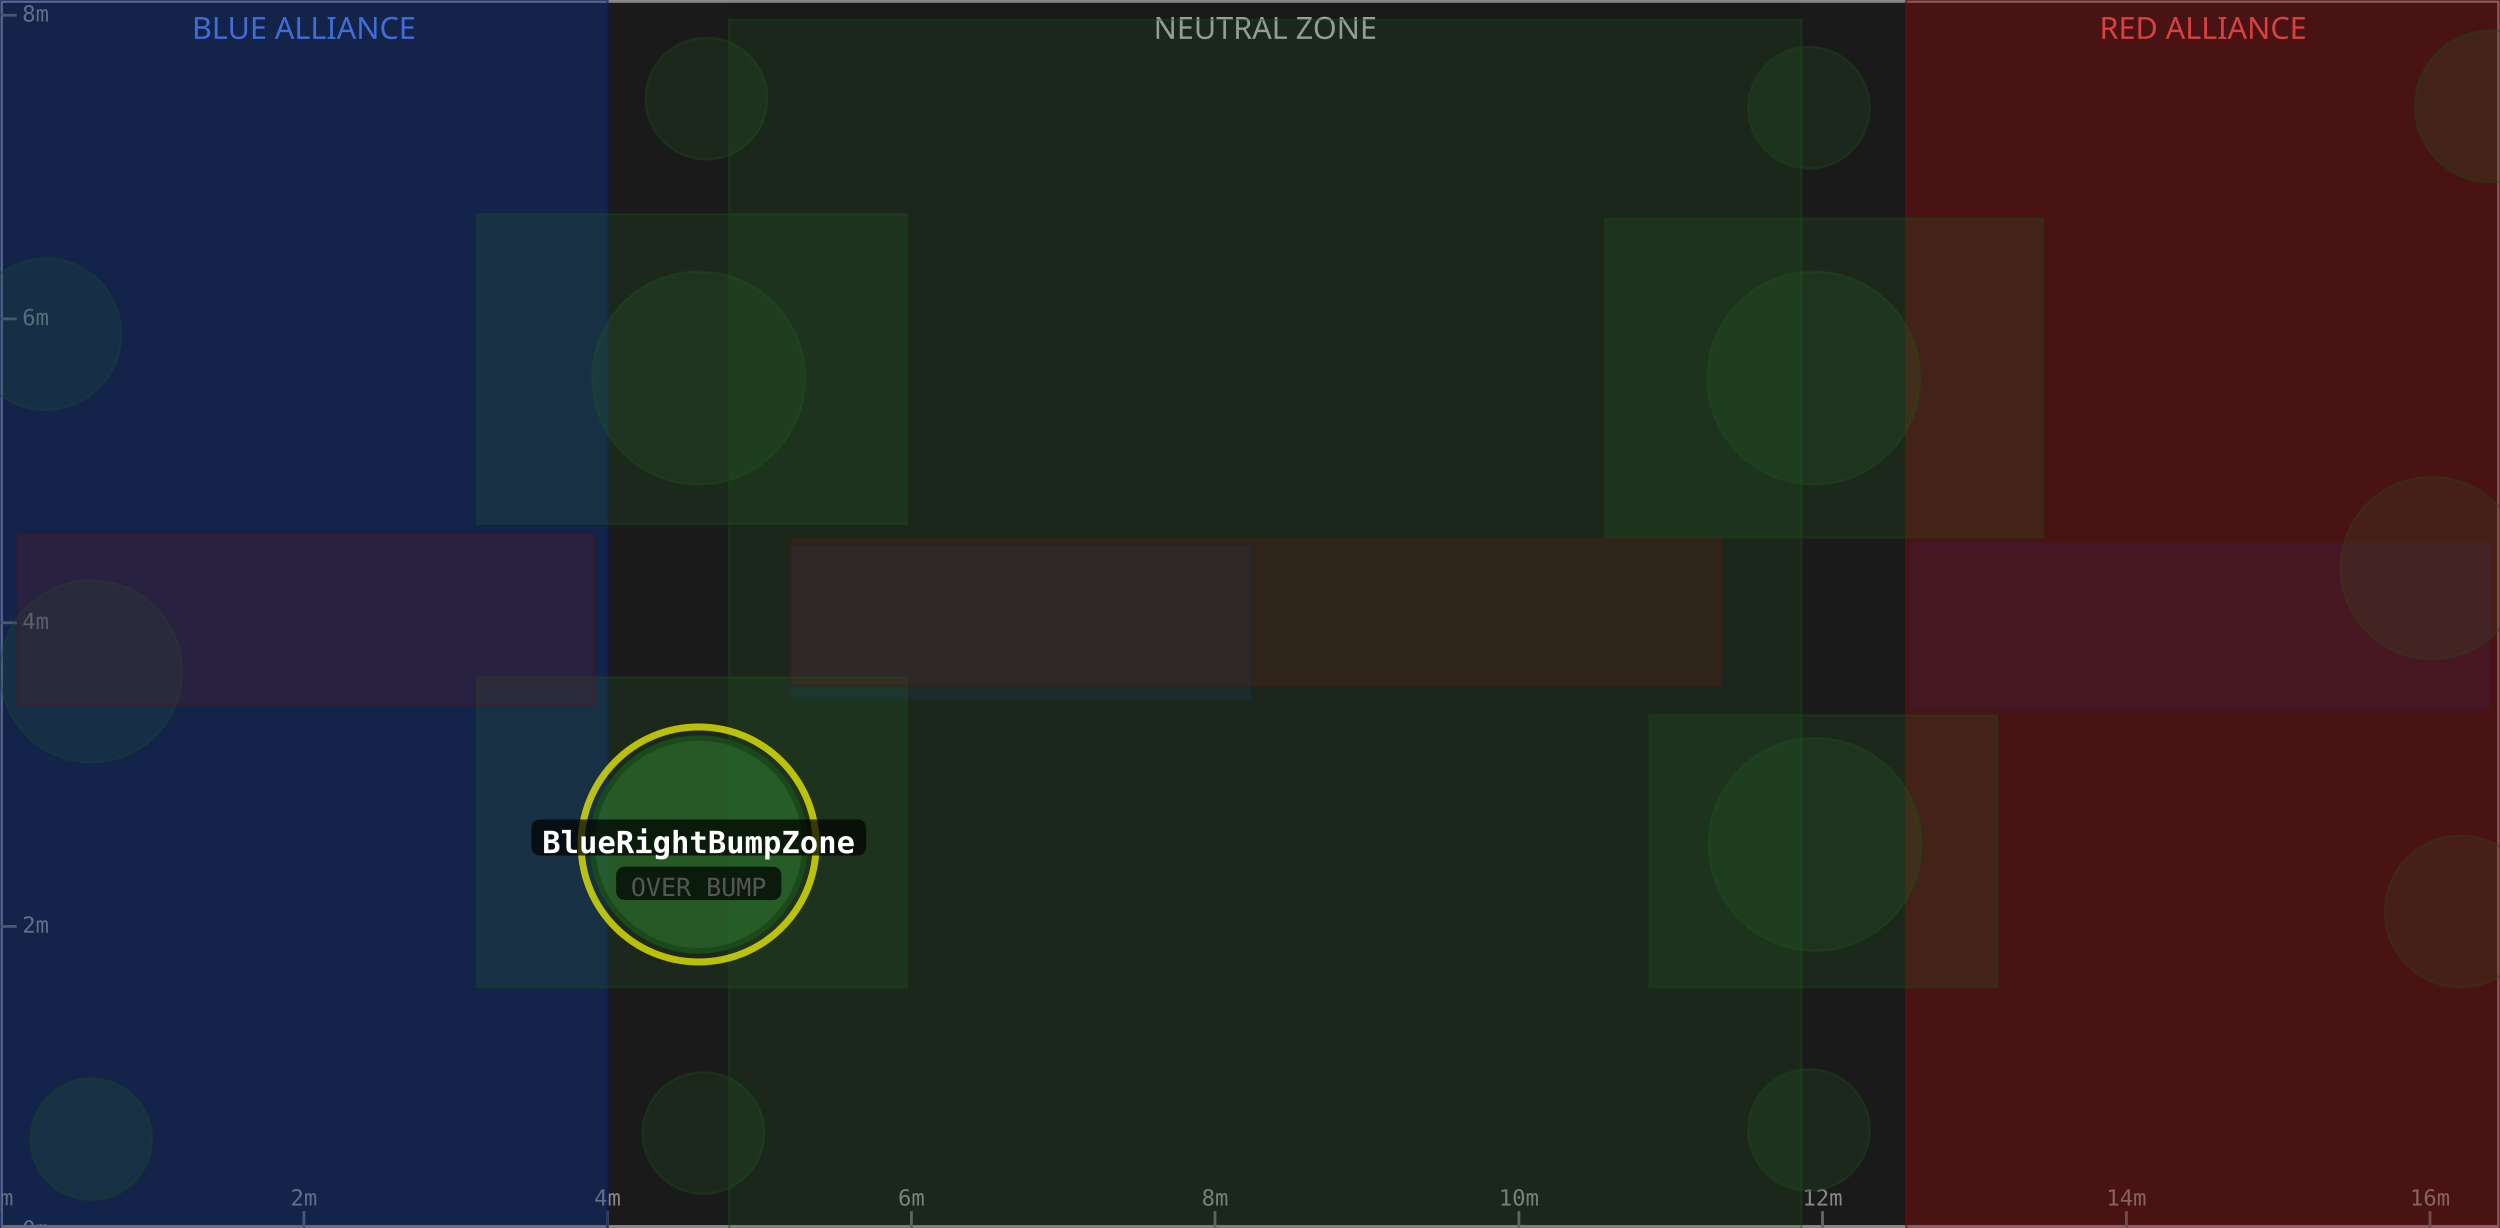
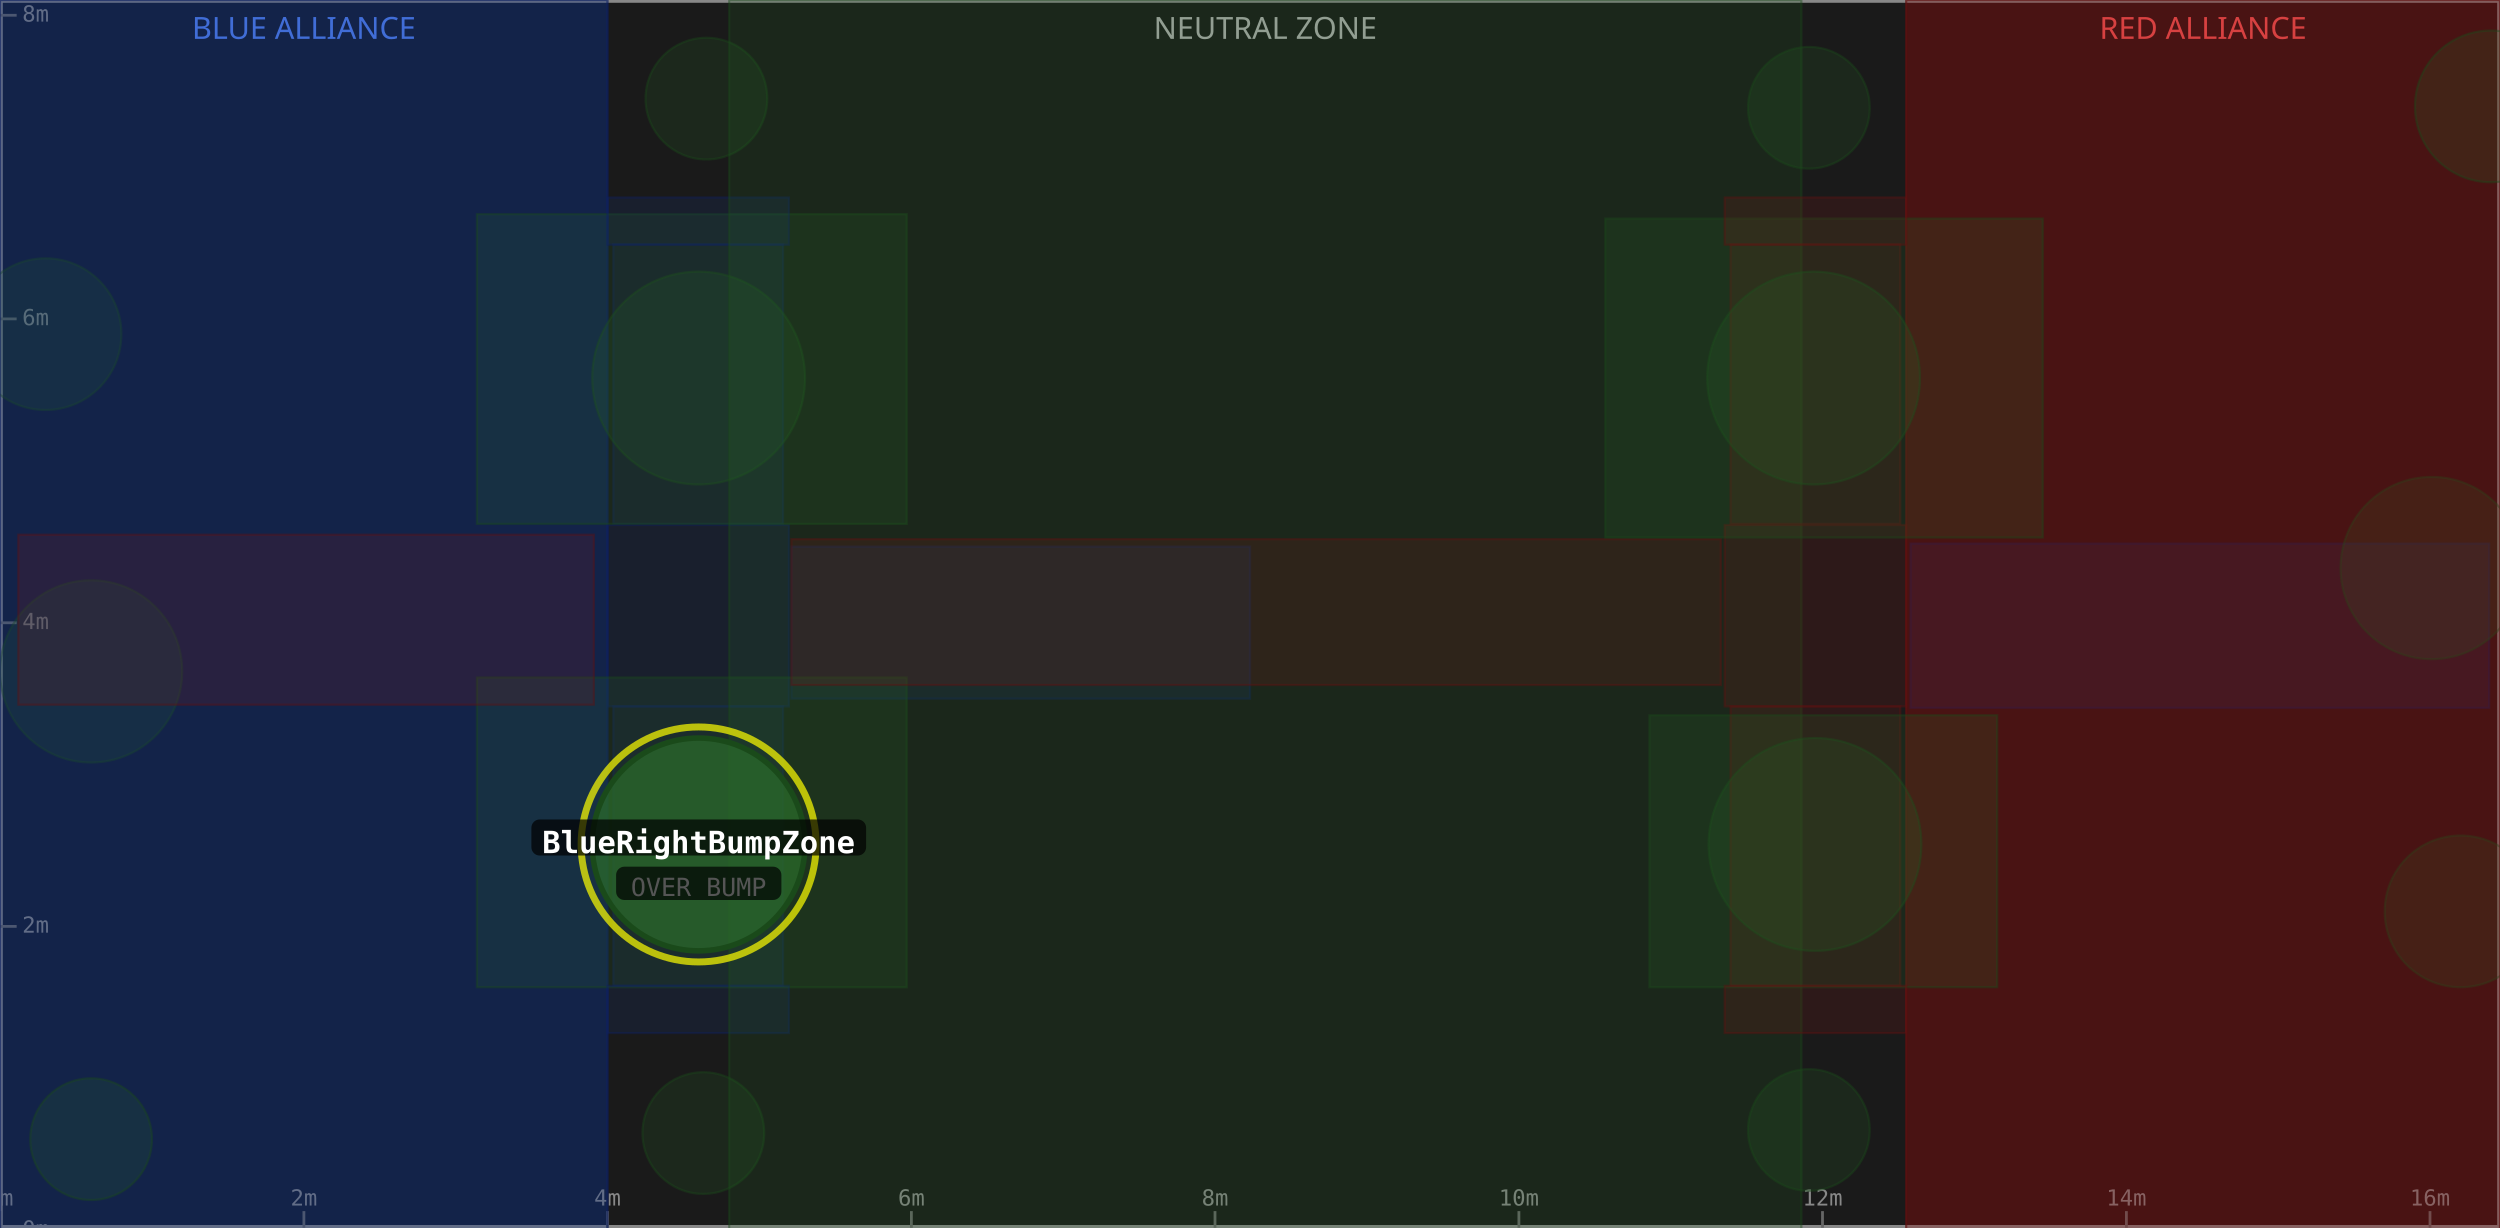
<svg xmlns="http://www.w3.org/2000/svg" width="900" height="442" viewBox="0 0 900 442">
  <rect x="0" y="0" width="900" height="442" fill="#1a1a1a" />
  <rect x="0" y="0" width="218.7" height="442" fill="#0d1a3a" fill-opacity="0.6" />
  <text x="109.4" y="14" text-anchor="middle" font-size="11" fill="#5588ff" font-family="sans-serif">BLUE ALLIANCE</text>
  <rect x="262.5" y="0" width="386.0" height="442" fill="#1a1a1a" fill-opacity="0.6" />
  <text x="455.5" y="14" text-anchor="middle" font-size="11" fill="#aaaaaa" font-family="sans-serif">NEUTRAL ZONE</text>
  <rect x="686.2" y="0" width="213.8" height="442" fill="#3a0d0d" fill-opacity="0.6" />
  <text x="793.1" y="14" text-anchor="middle" font-size="11" fill="#ff5555" font-family="sans-serif">RED ALLIANCE</text>
  <rect x="0" y="0" width="900" height="442" fill="none" stroke="#888888" stroke-width="2" />
  <line x1="0.0" y1="442" x2="0.0" y2="436" stroke="#666" stroke-width="1" />
  <text x="0.0" y="434" text-anchor="middle" font-size="8" fill="#888" font-family="monospace">0m</text>
  <line x1="109.4" y1="442" x2="109.4" y2="436" stroke="#666" stroke-width="1" />
  <text x="109.4" y="434" text-anchor="middle" font-size="8" fill="#888" font-family="monospace">2m</text>
  <line x1="218.7" y1="442" x2="218.7" y2="436" stroke="#666" stroke-width="1" />
  <text x="218.7" y="434" text-anchor="middle" font-size="8" fill="#888" font-family="monospace">4m</text>
  <line x1="328.1" y1="442" x2="328.1" y2="436" stroke="#666" stroke-width="1" />
  <text x="328.1" y="434" text-anchor="middle" font-size="8" fill="#888" font-family="monospace">6m</text>
  <line x1="437.4" y1="442" x2="437.4" y2="436" stroke="#666" stroke-width="1" />
  <text x="437.4" y="434" text-anchor="middle" font-size="8" fill="#888" font-family="monospace">8m</text>
  <line x1="546.8" y1="442" x2="546.8" y2="436" stroke="#666" stroke-width="1" />
  <text x="546.8" y="434" text-anchor="middle" font-size="8" fill="#888" font-family="monospace">10m</text>
  <line x1="656.1" y1="442" x2="656.1" y2="436" stroke="#666" stroke-width="1" />
  <text x="656.1" y="434" text-anchor="middle" font-size="8" fill="#888" font-family="monospace">12m</text>
  <line x1="765.5" y1="442" x2="765.5" y2="436" stroke="#666" stroke-width="1" />
  <text x="765.5" y="434" text-anchor="middle" font-size="8" fill="#888" font-family="monospace">14m</text>
  <line x1="874.8" y1="442" x2="874.8" y2="436" stroke="#666" stroke-width="1" />
  <text x="874.8" y="434" text-anchor="middle" font-size="8" fill="#888" font-family="monospace">16m</text>
  <line x1="0" y1="442.9" x2="6" y2="442.9" stroke="#666" stroke-width="1" />
  <text x="8" y="442.9" dominant-baseline="middle" font-size="8" fill="#888" font-family="monospace">0m</text>
  <line x1="0" y1="333.5" x2="6" y2="333.5" stroke="#666" stroke-width="1" />
  <text x="8" y="333.5" dominant-baseline="middle" font-size="8" fill="#888" font-family="monospace">2m</text>
  <line x1="0" y1="224.2" x2="6" y2="224.2" stroke="#666" stroke-width="1" />
  <text x="8" y="224.2" dominant-baseline="middle" font-size="8" fill="#888" font-family="monospace">4m</text>
  <line x1="0" y1="114.8" x2="6" y2="114.8" stroke="#666" stroke-width="1" />
  <text x="8" y="114.8" dominant-baseline="middle" font-size="8" fill="#888" font-family="monospace">6m</text>
  <line x1="0" y1="5.5" x2="6" y2="5.5" stroke="#666" stroke-width="1" />
  <text x="8" y="5.5" dominant-baseline="middle" font-size="8" fill="#888" font-family="monospace">8m</text>
  <rect x="0.0" y="0.0" width="218.7" height="442.9" fill="#1a3a8a" fill-opacity="0.18" stroke="#0d2060" stroke-width="0.8" stroke-opacity="0.4" />
+   <rect x="220.8" y="254.3" width="61.1" height="100.6" fill="#1a3a8a" fill-opacity="0.18" stroke="#0d2060" stroke-width="0.8" stroke-opacity="0.4" />
+   <rect x="220.8" y="88.0" width="61.1" height="100.6" fill="#1a3a8a" fill-opacity="0.18" stroke="#0d2060" stroke-width="0.8" stroke-opacity="0.4" />
  <circle cx="32.8" cy="241.7" r="32.8" fill="#2a6a2a" fill-opacity="0.18" stroke="#1a4a1a" stroke-width="0.8" stroke-opacity="0.4" />
  <rect x="687.8" y="195.7" width="208.3" height="59.1" fill="#1a3a8a" fill-opacity="0.18" stroke="#0d2060" stroke-width="0.8" stroke-opacity="0.4" />
  <circle cx="16.4" cy="120.3" r="27.3" fill="#2a6a2a" fill-opacity="0.18" stroke="#1a4a1a" stroke-width="0.8" stroke-opacity="0.4" />
+   <rect x="218.7" y="189.0" width="65.3" height="65.3" fill="#1a3a8a" fill-opacity="0.18" stroke="#0d2060" stroke-width="0.8" stroke-opacity="0.4" />
  <rect x="0.0" y="0.0" width="218.7" height="442.9" fill="#1a3a8a" fill-opacity="0.18" stroke="#0d2060" stroke-width="0.8" stroke-opacity="0.4" />
  <circle cx="251.5" cy="136.1" r="38.3" fill="#2a6a2a" fill-opacity="0.18" stroke="#1a4a1a" stroke-width="0.8" stroke-opacity="0.4" />
  <rect x="171.7" y="77.1" width="154.7" height="111.5" fill="#2a6a2a" fill-opacity="0.18" stroke="#1a4a1a" stroke-width="0.8" stroke-opacity="0.4" />
  <circle cx="254.3" cy="35.5" r="21.9" fill="#2a6a2a" fill-opacity="0.18" stroke="#1a4a1a" stroke-width="0.8" stroke-opacity="0.4" />
  <rect x="284.9" y="196.8" width="165.1" height="54.7" fill="#1a3a8a" fill-opacity="0.18" stroke="#0d2060" stroke-width="0.8" stroke-opacity="0.4" />
  <circle cx="32.8" cy="410.1" r="21.9" fill="#2a6a2a" fill-opacity="0.18" stroke="#1a4a1a" stroke-width="0.8" stroke-opacity="0.4" />
  <rect x="171.7" y="243.9" width="154.7" height="111.5" fill="#2a6a2a" fill-opacity="0.18" stroke="#1a4a1a" stroke-width="0.8" stroke-opacity="0.4" />
  <circle cx="253.2" cy="407.9" r="21.9" fill="#2a6a2a" fill-opacity="0.18" stroke="#1a4a1a" stroke-width="0.8" stroke-opacity="0.4" />
-   <rect x="262.5" y="7.1" width="386.0" height="435.8" fill="#2a6a2a" fill-opacity="0.18" stroke="#1a4a1a" stroke-width="0.8" stroke-opacity="0.4" />
+   <rect x="218.7" y="354.9" width="65.3" height="17.0" fill="#1a3a8a" fill-opacity="0.18" stroke="#0d2060" stroke-width="0.8" stroke-opacity="0.4" />
+   <rect x="218.7" y="71.1" width="65.3" height="17.0" fill="#1a3a8a" fill-opacity="0.18" stroke="#0d2060" stroke-width="0.8" stroke-opacity="0.4" />
+   <rect x="262.5" y="0.0" width="386.0" height="442.9" fill="#2a6a2a" fill-opacity="0.18" stroke="#1a4a1a" stroke-width="0.8" stroke-opacity="0.4" />
  <rect x="686.2" y="0.0" width="213.8" height="442.9" fill="#8a1a1a" fill-opacity="0.18" stroke="#601010" stroke-width="0.8" stroke-opacity="0.4" />
+   <rect x="623.0" y="254.3" width="61.1" height="100.6" fill="#8a1a1a" fill-opacity="0.18" stroke="#601010" stroke-width="0.8" stroke-opacity="0.4" />
+   <rect x="623.0" y="88.0" width="61.1" height="100.6" fill="#8a1a1a" fill-opacity="0.18" stroke="#601010" stroke-width="0.8" stroke-opacity="0.4" />
  <circle cx="875.4" cy="204.5" r="32.8" fill="#2a6a2a" fill-opacity="0.18" stroke="#1a4a1a" stroke-width="0.8" stroke-opacity="0.4" />
  <rect x="6.6" y="192.5" width="207.2" height="61.2" fill="#8a1a1a" fill-opacity="0.18" stroke="#601010" stroke-width="0.8" stroke-opacity="0.4" />
  <circle cx="885.8" cy="328.1" r="27.3" fill="#2a6a2a" fill-opacity="0.18" stroke="#1a4a1a" stroke-width="0.8" stroke-opacity="0.4" />
+   <rect x="620.9" y="189.0" width="65.3" height="65.3" fill="#8a1a1a" fill-opacity="0.18" stroke="#601010" stroke-width="0.8" stroke-opacity="0.4" />
  <rect x="686.2" y="0.0" width="213.8" height="442.9" fill="#8a1a1a" fill-opacity="0.18" stroke="#601010" stroke-width="0.8" stroke-opacity="0.4" />
  <circle cx="653.4" cy="304.0" r="38.3" fill="#2a6a2a" fill-opacity="0.18" stroke="#1a4a1a" stroke-width="0.8" stroke-opacity="0.4" />
  <rect x="593.8" y="257.5" width="125.2" height="97.9" fill="#2a6a2a" fill-opacity="0.18" stroke="#1a4a1a" stroke-width="0.8" stroke-opacity="0.4" />
  <circle cx="651.2" cy="406.8" r="21.9" fill="#2a6a2a" fill-opacity="0.18" stroke="#1a4a1a" stroke-width="0.8" stroke-opacity="0.4" />
  <rect x="284.9" y="194.1" width="334.6" height="52.5" fill="#8a1a1a" fill-opacity="0.18" stroke="#601010" stroke-width="0.8" stroke-opacity="0.4" />
  <circle cx="896.7" cy="38.3" r="27.3" fill="#2a6a2a" fill-opacity="0.18" stroke="#1a4a1a" stroke-width="0.8" stroke-opacity="0.4" />
  <circle cx="652.9" cy="136.1" r="38.3" fill="#2a6a2a" fill-opacity="0.18" stroke="#1a4a1a" stroke-width="0.8" stroke-opacity="0.4" />
  <rect x="577.9" y="78.7" width="157.5" height="114.8" fill="#2a6a2a" fill-opacity="0.18" stroke="#1a4a1a" stroke-width="0.8" stroke-opacity="0.4" />
  <circle cx="651.2" cy="38.8" r="21.9" fill="#2a6a2a" fill-opacity="0.18" stroke="#1a4a1a" stroke-width="0.8" stroke-opacity="0.4" />
+   <rect x="620.9" y="354.9" width="65.3" height="17.0" fill="#8a1a1a" fill-opacity="0.18" stroke="#601010" stroke-width="0.8" stroke-opacity="0.4" />
+   <rect x="620.9" y="71.1" width="65.3" height="17.0" fill="#8a1a1a" fill-opacity="0.18" stroke="#601010" stroke-width="0.8" stroke-opacity="0.4" />
  <circle cx="251.5" cy="304.0" r="42.3" fill="none" stroke="#ffff00" stroke-width="2.5" stroke-opacity="0.7" />
  <circle cx="251.5" cy="304.0" r="38.3" fill="#2a6a2a" fill-opacity="0.75" stroke="#1a4a1a" stroke-width="2" />
  <rect x="191.3" y="295.0" width="120.5" height="13" rx="3" fill="#000000" fill-opacity="0.7" />
  <text x="251.5" y="304.0" text-anchor="middle" dominant-baseline="middle" font-size="11" font-weight="bold" fill="#ffffff" font-family="monospace">BlueRightBumpZone</text>
  <rect x="221.8" y="312.0" width="59.5" height="12" rx="3" fill="#000000" fill-opacity="0.7" />
  <text x="251.5" y="320.0" text-anchor="middle" dominant-baseline="middle" font-size="9" fill="#555555" font-family="monospace">OVER BUMP</text>
</svg>
